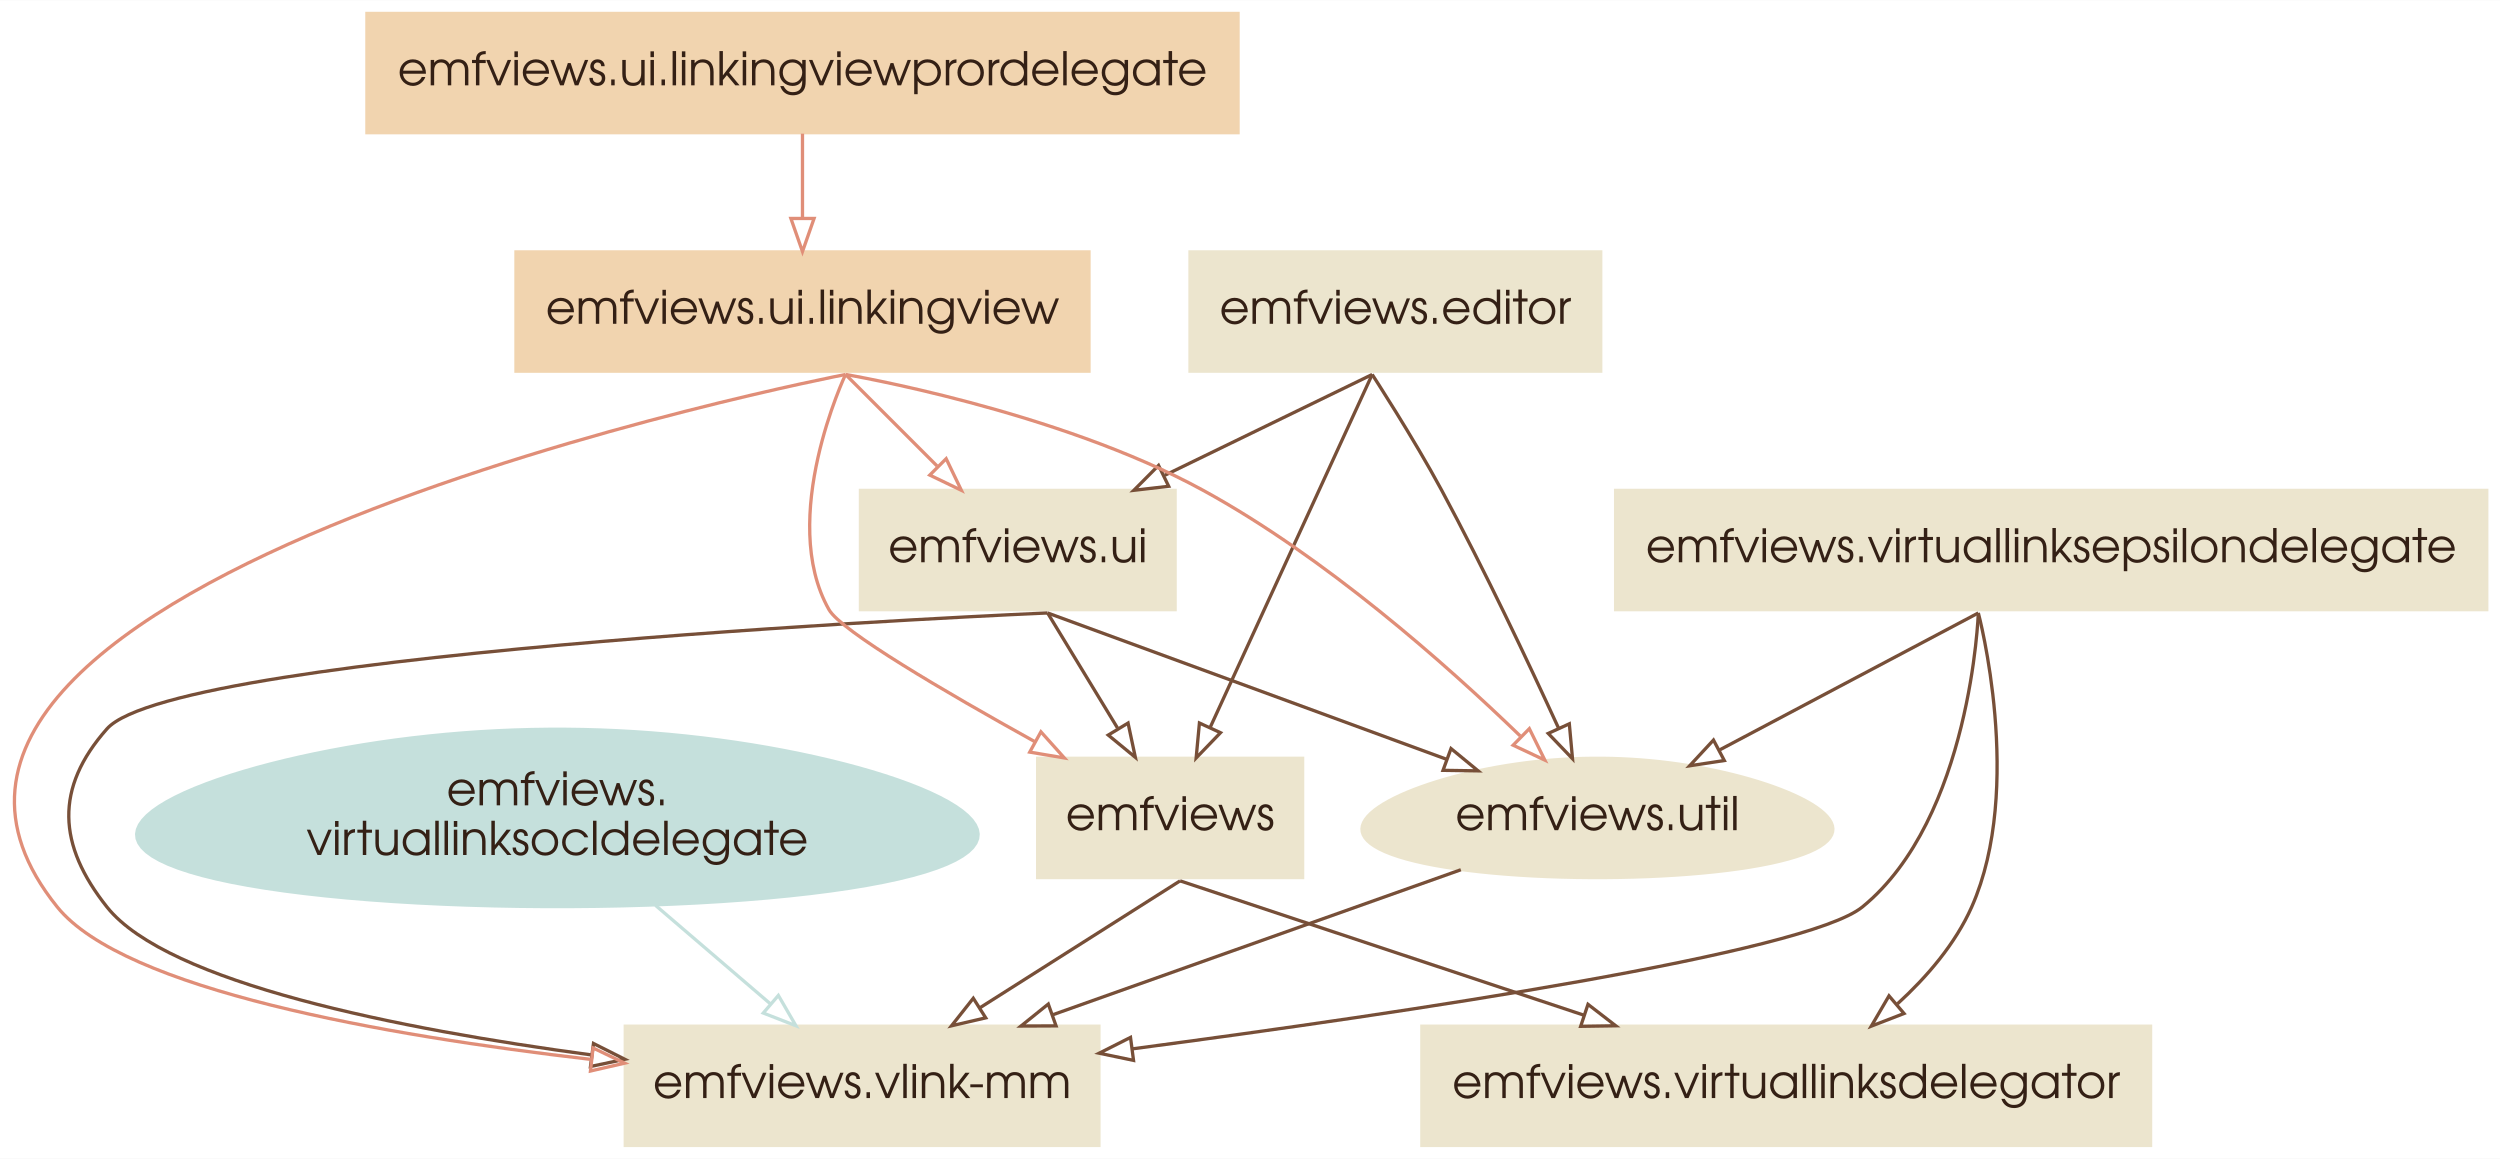
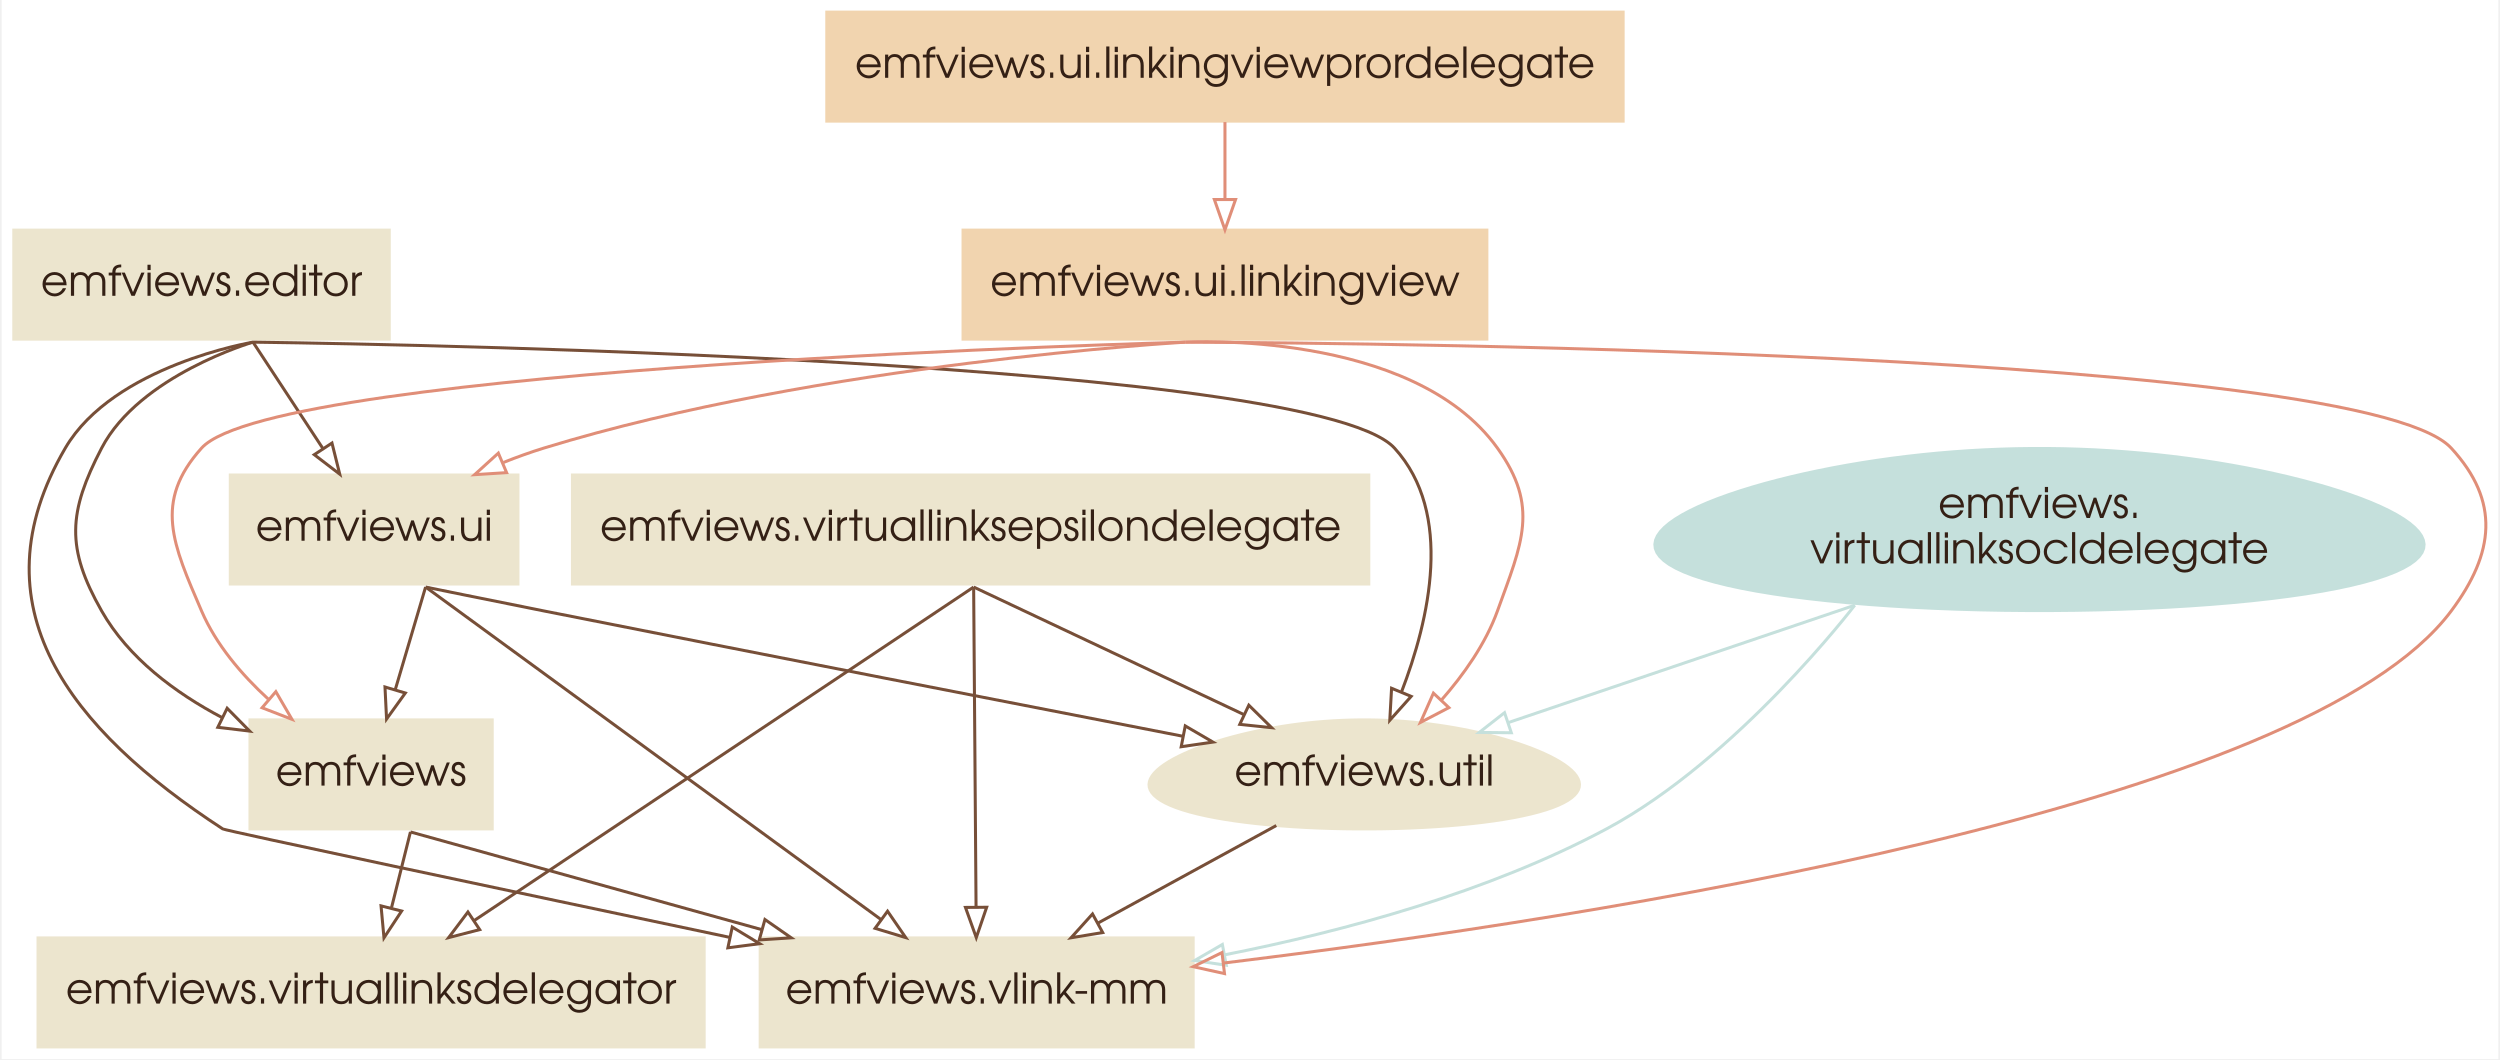
- <svg xmlns="http://www.w3.org/2000/svg" width="576pt" height="267pt" viewBox="0.00 0.00 576.00 266.91">
-   <g id="graph0" class="graph" transform="scale(0.763137 0.763137) rotate(0) translate(4 345.759)">
-     <polygon fill="white" stroke="none" points="-4,4 -4,-345.759 750.779,-345.759 750.779,4 -4,4" />
+ <svg xmlns="http://www.w3.org/2000/svg" width="576pt" height="244pt" viewBox="0.00 0.00 576.00 244.33">
+   <g id="graph0" class="graph" transform="scale(0.698571 0.698571) rotate(0) translate(4 345.759)">
+     <polygon fill="white" stroke="none" points="-4,4 -4,-345.759 820.54,-345.759 820.54,4 -4,4" />
    <g id="node1" class="node">
-       <polygon fill="#ece5ce" stroke="#ece5ce" points="389.279,-116.879 309.279,-116.879 309.279,-80.879 389.279,-80.879 389.279,-116.879" />
-       <text text-anchor="middle" x="349.279" y="-95.179" font-family="TeX Gyre Adventor" font-size="14.00" fill="#342015">emfviews</text>
+       <polygon fill="#ece5ce" stroke="#ece5ce" points="158,-108 78,-108 78,-72 158,-72 158,-108" />
+       <text text-anchor="middle" x="118" y="-86.3" font-family="TeX Gyre Adventor" font-size="14.00" fill="#342015">emfviews</text>
    </g>
    <g id="node2" class="node">
-       <polygon fill="#ece5ce" stroke="#ece5ce" points="645.279,-36 425.279,-36 425.279,-0 645.279,-0 645.279,-36" />
-       <text text-anchor="middle" x="535.279" y="-14.3" font-family="TeX Gyre Adventor" font-size="14.00" fill="#342015">emfviews.virtuallinksdelegator</text>
+       <polygon fill="#ece5ce" stroke="#ece5ce" points="228,-36 8,-36 8,-0 228,-0 228,-36" />
+       <text text-anchor="middle" x="118" y="-14.3" font-family="TeX Gyre Adventor" font-size="14.00" fill="#342015">emfviews.virtuallinksdelegator</text>
    </g>
    <g id="edge1" class="edge">
-       <path fill="none" stroke="#774f38" d="M352.279,-79.879C352.279,-79.879 420.883,-57.056 474.082,-39.358" />
-       <polygon fill="none" stroke="#774f38" points="475.432,-42.598 483.816,-36.12 473.223,-35.956 475.432,-42.598" />
+       <path fill="none" stroke="#774f38" d="M131,-71C131,-71 127.917,-58.667 124.753,-46.014" />
+       <polygon fill="none" stroke="#774f38" points="128.078,-44.879 122.257,-36.027 121.287,-46.577 128.078,-44.879" />
    </g>
    <g id="node3" class="node">
-       <polygon fill="#ece5ce" stroke="#ece5ce" points="327.779,-36 184.779,-36 184.779,-0 327.779,-0 327.779,-36" />
-       <text text-anchor="middle" x="256.279" y="-14.3" font-family="TeX Gyre Adventor" font-size="14.00" fill="#342015">emfviews.vlink-mm</text>
+       <polygon fill="#ece5ce" stroke="#ece5ce" points="389.5,-36 246.5,-36 246.5,-0 389.5,-0 389.5,-36" />
+       <text text-anchor="middle" x="318" y="-14.3" font-family="TeX Gyre Adventor" font-size="14.00" fill="#342015">emfviews.vlink-mm</text>
    </g>
    <g id="edge2" class="edge">
-       <path fill="none" stroke="#774f38" d="M352.279,-79.879C352.279,-79.879 319.214,-58.911 291.895,-41.586" />
-       <polygon fill="none" stroke="#774f38" points="293.595,-38.52 283.276,-36.12 289.846,-44.432 293.595,-38.52" />
+       <path fill="none" stroke="#774f38" d="M131,-71C131,-71 194.129,-53.445 247.028,-38.735" />
+       <polygon fill="none" stroke="#774f38" points="248.072,-42.078 256.769,-36.027 246.197,-35.334 248.072,-42.078" />
    </g>
    <g id="node4" class="node">
-       <polygon fill="#ece5ce" stroke="#ece5ce" points="479.279,-269.759 355.279,-269.759 355.279,-233.759 479.279,-233.759 479.279,-269.759" />
-       <text text-anchor="middle" x="417.279" y="-248.059" font-family="TeX Gyre Adventor" font-size="14.00" fill="#342015">emfviews.editor</text>
+       <polygon fill="#ece5ce" stroke="#ece5ce" points="124,-269.759 7.10543e-15,-269.759 7.10543e-15,-233.759 124,-233.759 124,-269.759" />
+       <text text-anchor="middle" x="62" y="-248.059" font-family="TeX Gyre Adventor" font-size="14.00" fill="#342015">emfviews.editor</text>
    </g>
    <g id="edge3" class="edge">
-       <path fill="none" stroke="#774f38" d="M410.279,-232.759C410.279,-232.759 379.11,-164.863 361.333,-126.137" />
-       <polygon fill="none" stroke="#774f38" points="364.482,-124.607 357.129,-116.979 358.12,-127.527 364.482,-124.607" />
+       <path fill="none" stroke="#774f38" d="M79,-232.759C79,-232.759 41.527,-221.818 29,-197.759 17.966,-176.566 17.194,-164.772 29,-144 37.84,-128.447 53.248,-116.979 68.786,-108.769" />
+       <polygon fill="none" stroke="#774f38" points="70.459,-111.847 77.9,-104.305 67.38,-105.56 70.459,-111.847" />
+     </g>
+     <g id="edge4" class="edge">
+       <path fill="none" stroke="#774f38" d="M79,-232.759C79,-232.759 32.954,-225.085 17,-197.759 -13.494,-145.526 18.327,-105.02 69,-72 69.912,-71.406 164.056,-51.46 236.304,-36.212" />
+       <polygon fill="none" stroke="#774f38" points="237.279,-39.583 246.341,-34.094 235.834,-32.734 237.279,-39.583" />
    </g>
    <g id="node5" class="node">
-       <polygon fill="#ece5ce" stroke="#ece5ce" points="350.779,-197.759 255.779,-197.759 255.779,-161.759 350.779,-161.759 350.779,-197.759" />
-       <text text-anchor="middle" x="303.279" y="-176.059" font-family="TeX Gyre Adventor" font-size="14.00" fill="#342015">emfviews.ui</text>
+       <polygon fill="#ece5ce" stroke="#ece5ce" points="166.5,-188.879 71.5,-188.879 71.5,-152.879 166.5,-152.879 166.5,-188.879" />
+       <text text-anchor="middle" x="119" y="-167.179" font-family="TeX Gyre Adventor" font-size="14.00" fill="#342015">emfviews.ui</text>
    </g>
-     <g id="edge4" class="edge">
-       <path fill="none" stroke="#774f38" d="M410.279,-232.759C410.279,-232.759 377.092,-216.63 347.683,-202.338" />
-       <polygon fill="none" stroke="#774f38" points="348.839,-199.008 338.315,-197.785 345.779,-205.304 348.839,-199.008" />
+     <g id="edge5" class="edge">
+       <path fill="none" stroke="#774f38" d="M79,-232.759C79,-232.759 91.196,-214.196 102.12,-197.571" />
+       <polygon fill="none" stroke="#774f38" points="105.079,-199.441 107.645,-189.162 99.228,-195.598 105.079,-199.441" />
    </g>
    <g id="node6" class="node">
-       <polygon fill="#ece5ce" stroke="#ece5ce" points="484.857,-80.929 489.212,-81.027 493.522,-81.175 497.769,-81.371 501.936,-81.615 506.007,-81.906 509.966,-82.244 513.796,-82.627 517.484,-83.055 521.015,-83.526 524.378,-84.04 527.56,-84.594 530.55,-85.187 533.34,-85.818 535.921,-86.485 538.285,-87.185 540.428,-87.918 542.344,-88.68 544.03,-89.471 545.484,-90.287 546.705,-91.127 547.693,-91.989 548.45,-92.869 548.978,-93.765 549.28,-94.676 549.362,-95.598 549.227,-96.529 548.884,-97.466 548.337,-98.408 547.596,-99.351 546.667,-100.292 545.56,-101.23 544.284,-102.161 542.848,-103.083 541.261,-103.993 539.533,-104.89 537.674,-105.77 535.694,-106.631 533.601,-107.471 531.405,-108.287 529.116,-109.078 526.741,-109.841 524.29,-110.573 521.771,-111.274 519.19,-111.94 516.555,-112.571 513.873,-113.165 511.15,-113.719 508.39,-114.232 505.601,-114.703 502.785,-115.131 499.947,-115.515 497.09,-115.853 494.219,-116.144 491.336,-116.388 488.444,-116.584 485.544,-116.731 482.64,-116.83 479.733,-116.879 476.825,-116.879 473.918,-116.83 471.013,-116.731 468.114,-116.584 465.221,-116.388 462.338,-116.144 459.467,-115.853 456.611,-115.515 453.773,-115.131 450.957,-114.703 448.167,-114.232 445.408,-113.719 442.684,-113.165 440.002,-112.571 437.368,-111.94 434.787,-111.274 432.267,-110.573 429.816,-109.841 427.442,-109.078 425.152,-108.287 422.957,-107.471 420.864,-106.631 418.883,-105.77 417.024,-104.89 415.297,-103.993 413.71,-103.083 412.274,-102.161 410.997,-101.23 409.891,-100.292 408.962,-99.351 408.22,-98.408 407.674,-97.466 407.33,-96.529 407.196,-95.598 407.277,-94.676 407.58,-93.765 408.107,-92.869 408.864,-91.989 409.853,-91.127 411.074,-90.287 412.528,-89.471 414.214,-88.68 416.13,-87.918 418.272,-87.185 420.637,-86.485 423.218,-85.818 426.007,-85.187 428.998,-84.594 432.18,-84.04 435.542,-83.526 439.074,-83.055 442.761,-82.627 446.592,-82.244 450.55,-81.906 454.621,-81.615 458.789,-81.371 463.036,-81.175 467.346,-81.027 471.701,-80.929 476.083,-80.879 480.474,-80.879 484.857,-80.929" />
-       <text text-anchor="middle" x="478.279" y="-95.179" font-family="TeX Gyre Adventor" font-size="14.00" fill="#342015">emfviews.util</text>
-     </g>
-     <g id="edge5" class="edge">
-       <path fill="none" stroke="#774f38" d="M410.279,-232.759C410.279,-232.759 422.677,-213.73 431.279,-197.759 444.125,-173.906 457.361,-145.987 466.5,-126.084" />
-       <polygon fill="none" stroke="#774f38" points="469.795,-127.292 470.759,-116.741 463.426,-124.388 469.795,-127.292" />
+       <polygon fill="#ece5ce" stroke="#ece5ce" points="452.578,-72.049 456.933,-72.148 461.243,-72.295 465.49,-72.491 469.658,-72.735 473.729,-73.027 477.687,-73.365 481.517,-73.748 485.205,-74.176 488.737,-74.647 492.099,-75.161 495.281,-75.715 498.271,-76.308 501.061,-76.939 503.642,-77.605 506.006,-78.306 508.149,-79.038 510.065,-79.801 511.751,-80.592 513.205,-81.408 514.426,-82.248 515.415,-83.109 516.171,-83.989 516.699,-84.886 517.002,-85.796 517.083,-86.719 516.949,-87.65 516.605,-88.587 516.058,-89.529 515.317,-90.471 514.388,-91.413 513.281,-92.35 512.005,-93.281 510.569,-94.204 508.982,-95.114 507.254,-96.011 505.395,-96.891 503.415,-97.752 501.322,-98.592 499.126,-99.408 496.837,-100.199 494.463,-100.961 492.012,-101.694 489.492,-102.395 486.911,-103.061 484.277,-103.692 481.594,-104.285 478.871,-104.839 476.112,-105.353 473.322,-105.824 470.506,-106.252 467.668,-106.636 464.812,-106.973 461.941,-107.265 459.057,-107.509 456.165,-107.705 453.266,-107.852 450.361,-107.951 447.454,-108 444.546,-108 441.639,-107.951 438.734,-107.852 435.835,-107.705 432.943,-107.509 430.059,-107.265 427.188,-106.973 424.332,-106.636 421.494,-106.252 418.678,-105.824 415.888,-105.353 413.129,-104.839 410.406,-104.285 407.723,-103.692 405.089,-103.061 402.508,-102.395 399.988,-101.694 397.537,-100.961 395.163,-100.199 392.874,-99.408 390.678,-98.592 388.585,-97.752 386.605,-96.891 384.746,-96.011 383.018,-95.114 381.431,-94.204 379.995,-93.281 378.719,-92.35 377.612,-91.413 376.683,-90.471 375.942,-89.529 375.395,-88.587 375.051,-87.65 374.917,-86.719 374.998,-85.796 375.301,-84.886 375.829,-83.989 376.585,-83.109 377.574,-82.248 378.795,-81.408 380.249,-80.592 381.935,-79.801 383.851,-79.038 385.994,-78.306 388.358,-77.605 390.939,-76.939 393.729,-76.308 396.719,-75.715 399.901,-75.161 403.263,-74.647 406.795,-74.176 410.483,-73.748 414.313,-73.365 418.271,-73.027 422.342,-72.735 426.51,-72.491 430.757,-72.295 435.067,-72.148 439.422,-72.049 443.804,-72 448.196,-72 452.578,-72.049" />
+       <text text-anchor="middle" x="446" y="-86.3" font-family="TeX Gyre Adventor" font-size="14.00" fill="#342015">emfviews.util</text>
    </g>
    <g id="edge6" class="edge">
-       <path fill="none" stroke="#774f38" d="M312.279,-160.759C312.279,-160.759 323.354,-142.535 333.386,-126.029" />
-       <polygon fill="none" stroke="#774f38" points="336.572,-127.525 338.775,-117.162 330.59,-123.89 336.572,-127.525" />
+       <path fill="none" stroke="#774f38" d="M79,-232.759C79,-232.759 427.661,-228.85 456,-197.759 475.618,-176.235 467.524,-141.148 458.261,-117.113" />
+       <polygon fill="none" stroke="#774f38" points="461.495,-115.773 454.436,-107.873 455.027,-118.451 461.495,-115.773" />
    </g>
    <g id="edge7" class="edge">
-       <path fill="none" stroke="#774f38" d="M312.279,-160.759C312.279,-160.759 49.341,-149.576 28.279,-125.759 12.451,-107.86 13.419,-90.71 28.279,-72 46.519,-49.034 116.667,-35.117 174.393,-27.346" />
-       <polygon fill="none" stroke="#774f38" points="175.178,-30.774 184.642,-26.012 174.274,-23.832 175.178,-30.774" />
+       <path fill="none" stroke="#774f38" d="M136,-151.879C136,-151.879 130.81,-134.324 126.003,-118.068" />
+       <polygon fill="none" stroke="#774f38" points="129.302,-116.88 123.11,-108.283 122.589,-118.865 129.302,-116.88" />
    </g>
    <g id="edge8" class="edge">
-       <path fill="none" stroke="#774f38" d="M312.279,-160.759C312.279,-160.759 383.61,-134.599 432.754,-116.575" />
-       <polygon fill="none" stroke="#774f38" points="434.076,-119.818 442.259,-113.089 431.666,-113.246 434.076,-119.818" />
+       <path fill="none" stroke="#774f38" d="M136,-151.879C136,-151.879 234.187,-80.192 286.325,-42.126" />
+       <polygon fill="none" stroke="#774f38" points="288.567,-44.823 294.579,-36.1 284.439,-39.17 288.567,-44.823" />
    </g>
    <g id="edge9" class="edge">
-       <path fill="none" stroke="#774f38" d="M437.043,-83.228C402.364,-70.906 352.407,-53.156 313.796,-39.437" />
-       <polygon fill="none" stroke="#774f38" points="314.835,-36.091 304.24,-36.041 312.491,-42.687 314.835,-36.091" />
+       <path fill="none" stroke="#774f38" d="M136,-151.879C136,-151.879 157.656,-147.448 175,-144 247.594,-129.568 331.194,-113.267 386.121,-102.6" />
+       <polygon fill="none" stroke="#774f38" points="386.884,-106.017 396.034,-100.675 385.55,-99.145 386.884,-106.017" />
+     </g>
+     <g id="edge10" class="edge">
+       <path fill="none" stroke="#774f38" d="M416.955,-73.116C399.508,-63.575 377.061,-51.299 357.958,-40.852" />
+       <polygon fill="none" stroke="#774f38" points="359.62,-37.772 349.167,-36.044 356.261,-43.913 359.62,-37.772" />
    </g>
    <g id="node7" class="node">
-       <polygon fill="#ece5ce" stroke="#ece5ce" points="746.779,-197.759 483.779,-197.759 483.779,-161.759 746.779,-161.759 746.779,-197.759" />
-       <text text-anchor="middle" x="615.279" y="-176.059" font-family="TeX Gyre Adventor" font-size="14.00" fill="#342015">emfviews.virtuallinksepsilondelegate</text>
-     </g>
-     <g id="edge10" class="edge">
-       <path fill="none" stroke="#774f38" d="M593.279,-160.759C593.279,-160.759 607.286,-108.065 591.279,-72 586.323,-60.834 577.783,-50.893 568.845,-42.723" />
-       <polygon fill="none" stroke="#774f38" points="570.849,-39.833 560.967,-36.013 566.31,-45.162 570.849,-39.833" />
+       <polygon fill="#ece5ce" stroke="#ece5ce" points="447.5,-188.879 184.5,-188.879 184.5,-152.879 447.5,-152.879 447.5,-188.879" />
+       <text text-anchor="middle" x="316" y="-167.179" font-family="TeX Gyre Adventor" font-size="14.00" fill="#342015">emfviews.virtuallinksepsilondelegate</text>
    </g>
    <g id="edge11" class="edge">
-       <path fill="none" stroke="#774f38" d="M593.279,-160.759C593.279,-160.759 591.132,-98.81 558.279,-72 541.312,-58.154 421.368,-40.209 337.849,-29.155" />
-       <polygon fill="none" stroke="#774f38" points="338.224,-25.675 327.854,-27.842 337.313,-32.615 338.224,-25.675" />
+       <path fill="none" stroke="#774f38" d="M317,-151.879C317,-151.879 208.754,-79.6 151.931,-41.657" />
+       <polygon fill="none" stroke="#774f38" points="153.868,-38.742 143.608,-36.1 149.981,-44.564 153.868,-38.742" />
    </g>
    <g id="edge12" class="edge">
-       <path fill="none" stroke="#774f38" d="M593.279,-160.759C593.279,-160.759 548.891,-137.26 515.269,-119.461" />
-       <polygon fill="none" stroke="#774f38" points="516.593,-116.202 506.117,-114.616 513.318,-122.388 516.593,-116.202" />
+       <path fill="none" stroke="#774f38" d="M317,-151.879C317,-151.879 317.502,-85.129 317.795,-46.248" />
+       <polygon fill="none" stroke="#774f38" points="321.296,-46.126 317.871,-36.1 314.296,-46.073 321.296,-46.126" />
+     </g>
+     <g id="edge13" class="edge">
+       <path fill="none" stroke="#774f38" d="M317,-151.879C317,-151.879 368.231,-127.702 406.122,-109.82" />
+       <polygon fill="none" stroke="#774f38" points="407.879,-112.861 415.429,-105.428 404.892,-106.53 407.879,-112.861" />
    </g>
    <g id="node8" class="node">
-       <polygon fill="#c5e0dc" stroke="#c5e0dc" points="176.033,-72.194 183.815,-72.34 191.517,-72.559 199.107,-72.851 206.554,-73.213 213.829,-73.646 220.902,-74.149 227.747,-74.719 234.337,-75.355 240.647,-76.056 246.656,-76.819 252.342,-77.643 257.686,-78.525 262.671,-79.462 267.282,-80.453 271.508,-81.495 275.337,-82.584 278.761,-83.718 281.774,-84.893 284.372,-86.107 286.554,-87.355 288.32,-88.635 289.672,-89.944 290.616,-91.277 291.156,-92.63 291.301,-94.001 291.061,-95.385 290.447,-96.779 289.47,-98.179 288.145,-99.58 286.486,-100.979 284.508,-102.373 282.228,-103.757 279.661,-105.128 276.825,-106.482 273.738,-107.815 270.416,-109.123 266.877,-110.403 263.137,-111.652 259.214,-112.866 255.123,-114.041 250.88,-115.175 246.5,-116.264 241.997,-117.305 237.386,-118.296 232.678,-119.234 227.885,-120.116 223.018,-120.94 218.087,-121.703 213.102,-122.404 208.07,-123.04 202.998,-123.61 197.895,-124.112 192.764,-124.545 187.612,-124.908 182.443,-125.199 177.262,-125.419 172.072,-125.565 166.877,-125.638 161.68,-125.638 156.485,-125.565 151.296,-125.419 146.114,-125.199 140.946,-124.908 135.794,-124.545 130.663,-124.112 125.559,-123.61 120.488,-123.04 115.456,-122.404 110.47,-121.703 105.54,-120.94 100.673,-120.116 95.88,-119.234 91.172,-118.296 86.56,-117.305 82.058,-116.264 77.678,-115.175 73.435,-114.041 69.344,-112.866 65.421,-111.652 61.681,-110.403 58.142,-109.123 54.82,-107.815 51.732,-106.482 48.897,-105.128 46.33,-103.757 44.05,-102.373 42.072,-100.979 40.412,-99.58 39.087,-98.179 38.111,-96.779 37.496,-95.385 37.256,-94.001 37.402,-92.63 37.942,-91.277 38.885,-89.944 40.238,-88.635 42.004,-87.355 44.186,-86.107 46.784,-84.893 49.797,-83.718 53.221,-82.584 57.05,-81.495 61.275,-80.453 65.887,-79.462 70.872,-78.525 76.216,-77.643 81.902,-76.819 87.91,-76.056 94.221,-75.355 100.811,-74.719 107.655,-74.149 114.729,-73.646 122.003,-73.213 129.451,-72.851 137.041,-72.559 144.742,-72.34 152.525,-72.194 160.355,-72.12 168.202,-72.12 176.033,-72.194" />
-       <text text-anchor="middle" x="164.279" y="-102.679" font-family="TeX Gyre Adventor" font-size="14.00" fill="#342015">emfviews.</text>
-       <text text-anchor="middle" x="164.279" y="-87.679" font-family="TeX Gyre Adventor" font-size="14.00" fill="#342015">virtuallinksocldelegate</text>
+       <polygon fill="#c5e0dc" stroke="#c5e0dc" points="680.754,-144.194 688.536,-144.34 696.238,-144.559 703.828,-144.851 711.275,-145.213 718.55,-145.646 725.623,-146.149 732.468,-146.719 739.058,-147.355 745.369,-148.056 751.377,-148.819 757.063,-149.643 762.407,-150.525 767.392,-151.462 772.004,-152.453 776.229,-153.495 780.058,-154.584 783.482,-155.718 786.495,-156.893 789.093,-158.107 791.275,-159.355 793.041,-160.636 794.394,-161.944 795.337,-163.277 795.877,-164.63 796.023,-166.001 795.783,-167.385 795.168,-168.779 794.192,-170.179 792.866,-171.58 791.207,-172.979 789.229,-174.373 786.949,-175.757 784.382,-177.128 781.547,-178.482 778.459,-179.815 775.137,-181.123 771.598,-182.403 767.858,-183.652 763.935,-184.866 759.844,-186.041 755.601,-187.175 751.221,-188.264 746.719,-189.305 742.107,-190.296 737.399,-191.234 732.606,-192.116 727.739,-192.94 722.808,-193.703 717.823,-194.404 712.791,-195.04 707.72,-195.61 702.616,-196.112 697.485,-196.545 692.333,-196.908 687.164,-197.199 681.983,-197.419 676.793,-197.565 671.598,-197.638 666.402,-197.638 661.207,-197.565 656.017,-197.419 650.836,-197.199 645.667,-196.908 640.515,-196.545 635.384,-196.112 630.28,-195.61 625.209,-195.04 620.177,-194.404 615.192,-193.703 610.261,-192.94 605.394,-192.116 600.601,-191.234 595.893,-190.296 591.281,-189.305 586.779,-188.264 582.399,-187.175 578.156,-186.041 574.065,-184.866 570.142,-183.652 566.402,-182.403 562.863,-181.123 559.541,-179.815 556.453,-178.482 553.618,-177.128 551.051,-175.757 548.771,-174.373 546.793,-172.979 545.134,-171.58 543.808,-170.179 542.832,-168.779 542.217,-167.385 541.977,-166.001 542.123,-164.63 542.663,-163.277 543.606,-161.944 544.959,-160.636 546.725,-159.355 548.907,-158.107 551.505,-156.893 554.518,-155.718 557.942,-154.584 561.771,-153.495 565.996,-152.453 570.608,-151.462 575.593,-150.525 580.937,-149.643 586.623,-148.819 592.631,-148.056 598.942,-147.355 605.532,-146.719 612.377,-146.149 619.45,-145.646 626.725,-145.213 634.172,-144.851 641.762,-144.559 649.464,-144.34 657.246,-144.194 665.077,-144.12 672.923,-144.12 680.754,-144.194" />
+       <text text-anchor="middle" x="669" y="-174.679" font-family="TeX Gyre Adventor" font-size="14.00" fill="#342015">emfviews.</text>
+       <text text-anchor="middle" x="669" y="-159.679" font-family="TeX Gyre Adventor" font-size="14.00" fill="#342015">virtuallinksocldelegate</text>
    </g>
-     <g id="edge13" class="edge">
-       <path fill="none" stroke="#c5e0dc" d="M193.895,-72.487C205.054,-62.92 217.692,-52.083 228.662,-42.678" />
-       <polygon fill="none" stroke="#c5e0dc" points="230.996,-45.288 236.309,-36.122 226.439,-39.974 230.996,-45.288" />
+     <g id="edge14" class="edge">
+       <path fill="none" stroke="#c5e0dc" d="M608,-145.879C608,-145.879 569.25,-95.148 526,-72 487.08,-51.169 439.641,-38.268 399.901,-30.418" />
+       <polygon fill="none" stroke="#c5e0dc" points="400.451,-26.96 389.973,-28.53 399.143,-33.837 400.451,-26.96" />
+     </g>
+     <g id="edge15" class="edge">
+       <path fill="none" stroke="#c5e0dc" d="M608,-145.879C608,-145.879 541.362,-123.305 493.564,-107.113" />
+       <polygon fill="none" stroke="#c5e0dc" points="494.576,-103.76 483.982,-103.867 492.33,-110.39 494.576,-103.76" />
    </g>
    <g id="node9" class="node">
-       <polygon fill="#f1d4af" stroke="#f1d4af" points="324.779,-269.759 151.779,-269.759 151.779,-233.759 324.779,-233.759 324.779,-269.759" />
-       <text text-anchor="middle" x="238.279" y="-248.059" font-family="TeX Gyre Adventor" font-size="14.00" fill="#342015">emfviews.ui.linkingview</text>
-     </g>
-     <g id="edge14" class="edge">
-       <path fill="none" stroke="#e08e78" d="M251.279,-232.759C251.279,-232.759 230.701,-189.291 246.279,-161.759 249.925,-155.315 281.197,-136.991 308.337,-121.944" />
-       <polygon fill="none" stroke="#e08e78" points="310.265,-124.877 317.337,-116.988 306.889,-118.746 310.265,-124.877" />
-     </g>
-     <g id="edge15" class="edge">
-       <path fill="none" stroke="#e08e78" d="M251.279,-232.759C251.279,-232.759 -66.789,-171.413 13.279,-72 33.387,-47.033 111.918,-33.199 174.336,-25.982" />
-       <polygon fill="none" stroke="#e08e78" points="175.047,-29.424 184.597,-24.837 174.271,-22.467 175.047,-29.424" />
+       <polygon fill="#f1d4af" stroke="#f1d4af" points="486.5,-269.759 313.5,-269.759 313.5,-233.759 486.5,-233.759 486.5,-269.759" />
+       <text text-anchor="middle" x="400" y="-248.059" font-family="TeX Gyre Adventor" font-size="14.00" fill="#342015">emfviews.ui.linkingview</text>
    </g>
    <g id="edge16" class="edge">
-       <path fill="none" stroke="#e08e78" d="M251.279,-232.759C251.279,-232.759 265.38,-218.657 278.897,-205.141" />
-       <polygon fill="none" stroke="#e08e78" points="281.656,-207.331 286.252,-197.785 276.706,-202.381 281.656,-207.331" />
+       <path fill="none" stroke="#e08e78" d="M387,-232.759C387,-232.759 86.268,-224.781 62,-197.759 46.035,-179.982 52.554,-165.946 62,-144 66.789,-132.874 75.19,-122.991 84.05,-114.863" />
+       <polygon fill="none" stroke="#e08e78" points="86.541,-117.338 91.876,-108.184 81.997,-112.013 86.541,-117.338" />
    </g>
    <g id="edge17" class="edge">
-       <path fill="none" stroke="#e08e78" d="M251.279,-232.759C251.279,-232.759 315.019,-221.987 359.279,-197.759 396.011,-177.651 432.317,-145.535 454.984,-123.616" />
-       <polygon fill="none" stroke="#e08e78" points="457.727,-125.827 462.41,-116.324 452.823,-120.832 457.727,-125.827" />
+       <path fill="none" stroke="#e08e78" d="M387,-232.759C387,-232.759 773.449,-232.062 805,-197.759 821.174,-180.173 819.284,-163.153 805,-144 756.858,-79.449 525.146,-43.015 399.474,-27.699" />
+       <polygon fill="none" stroke="#e08e78" points="399.85,-24.219 389.503,-26.501 399.014,-31.169 399.85,-24.219" />
+     </g>
+     <g id="edge18" class="edge">
+       <path fill="none" stroke="#e08e78" d="M387,-232.759C387,-232.759 266.281,-225.821 175,-197.759 170.62,-196.412 166.141,-194.793 161.716,-193.03" />
+       <polygon fill="none" stroke="#e08e78" points="162.754,-189.668 152.181,-188.99 160.023,-196.114 162.754,-189.668" />
+     </g>
+     <g id="edge19" class="edge">
+       <path fill="none" stroke="#e08e78" d="M387,-232.759C387,-232.759 461.844,-237.063 490,-197.759 503.914,-178.335 498.113,-166.473 490,-144 486.083,-133.149 478.87,-122.95 471.401,-114.452" />
+       <polygon fill="none" stroke="#e08e78" points="473.952,-112.055 464.557,-107.156 468.846,-116.844 473.952,-112.055" />
    </g>
    <g id="node10" class="node">
-       <polygon fill="#f1d4af" stroke="#f1d4af" points="369.779,-341.759 106.779,-341.759 106.779,-305.759 369.779,-305.759 369.779,-341.759" />
-       <text text-anchor="middle" x="238.279" y="-320.059" font-family="TeX Gyre Adventor" font-size="14.00" fill="#342015">emfviews.ui.linkingviewprordelegate</text>
+       <polygon fill="#f1d4af" stroke="#f1d4af" points="531.5,-341.759 268.5,-341.759 268.5,-305.759 531.5,-305.759 531.5,-341.759" />
+       <text text-anchor="middle" x="400" y="-320.059" font-family="TeX Gyre Adventor" font-size="14.00" fill="#342015">emfviews.ui.linkingviewprordelegate</text>
    </g>
-     <g id="edge18" class="edge">
-       <path fill="none" stroke="#e08e78" d="M238.279,-305.455C238.279,-297.741 238.279,-288.471 238.279,-279.871" />
-       <polygon fill="none" stroke="#e08e78" points="241.779,-279.863 238.279,-269.863 234.779,-279.863 241.779,-279.863" />
+     <g id="edge20" class="edge">
+       <path fill="none" stroke="#e08e78" d="M400,-305.455C400,-297.741 400,-288.471 400,-279.871" />
+       <polygon fill="none" stroke="#e08e78" points="403.5,-279.863 400,-269.863 396.5,-279.863 403.5,-279.863" />
    </g>
  </g>
</svg>
